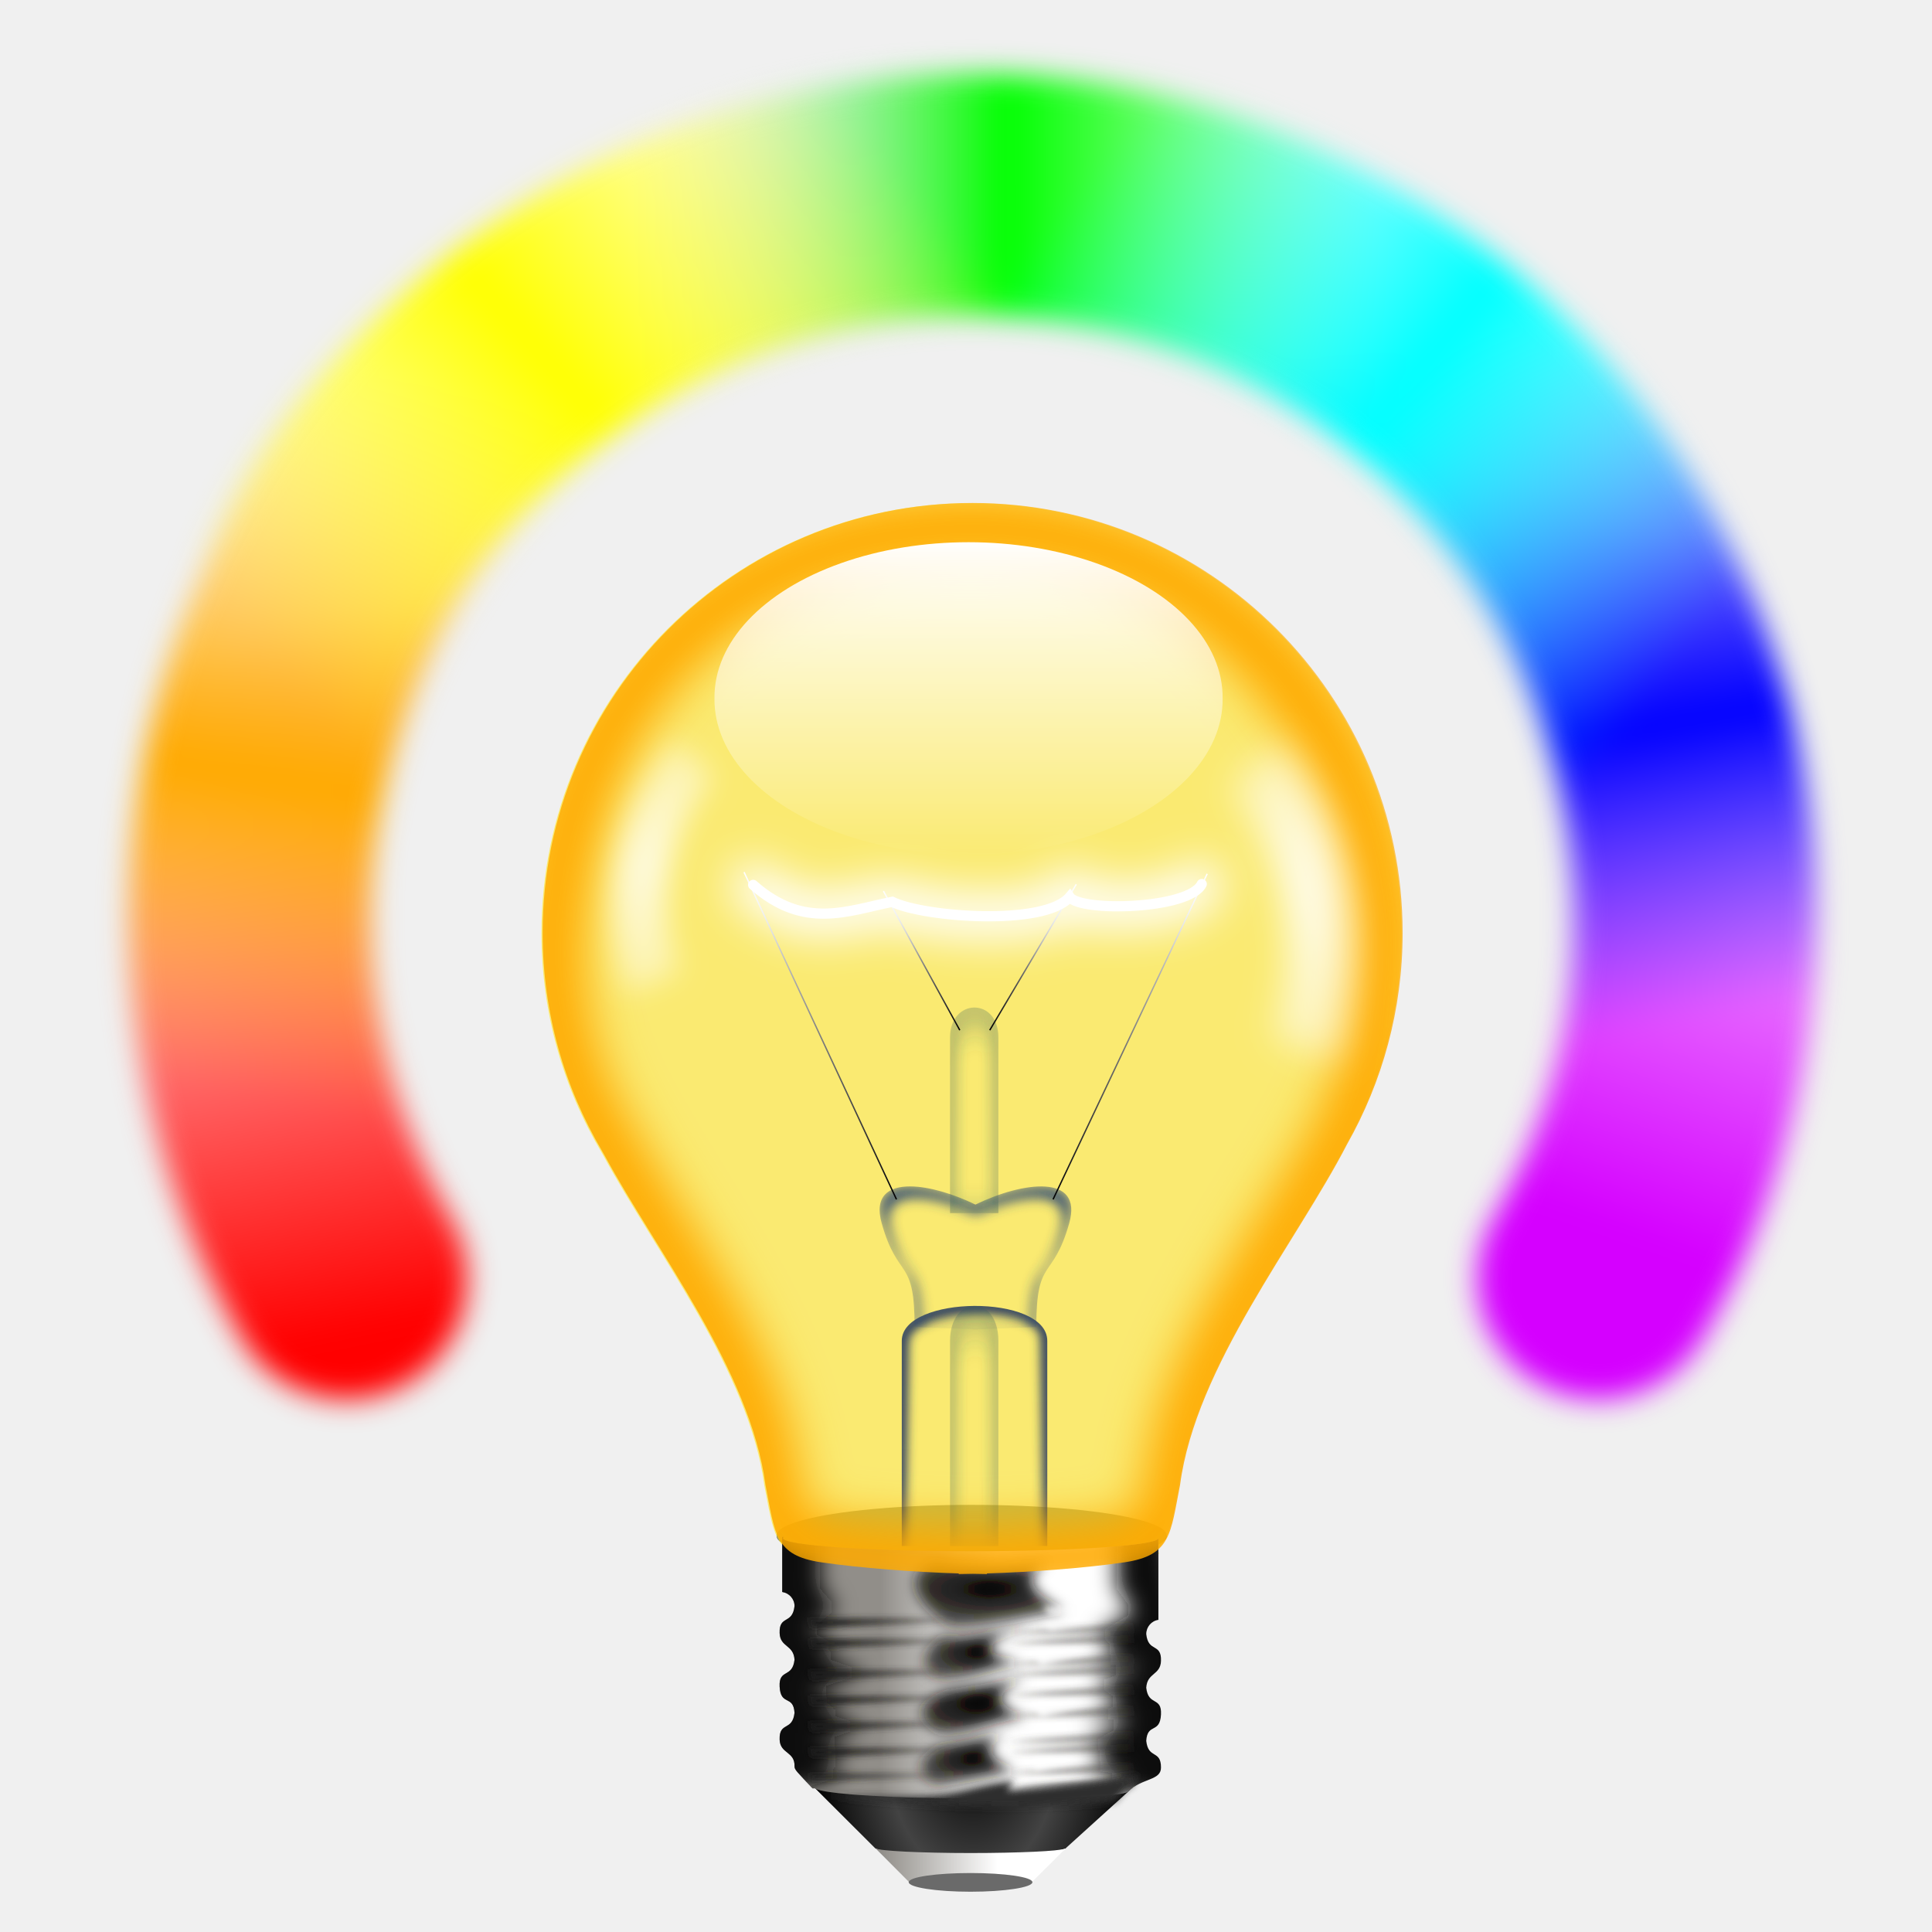
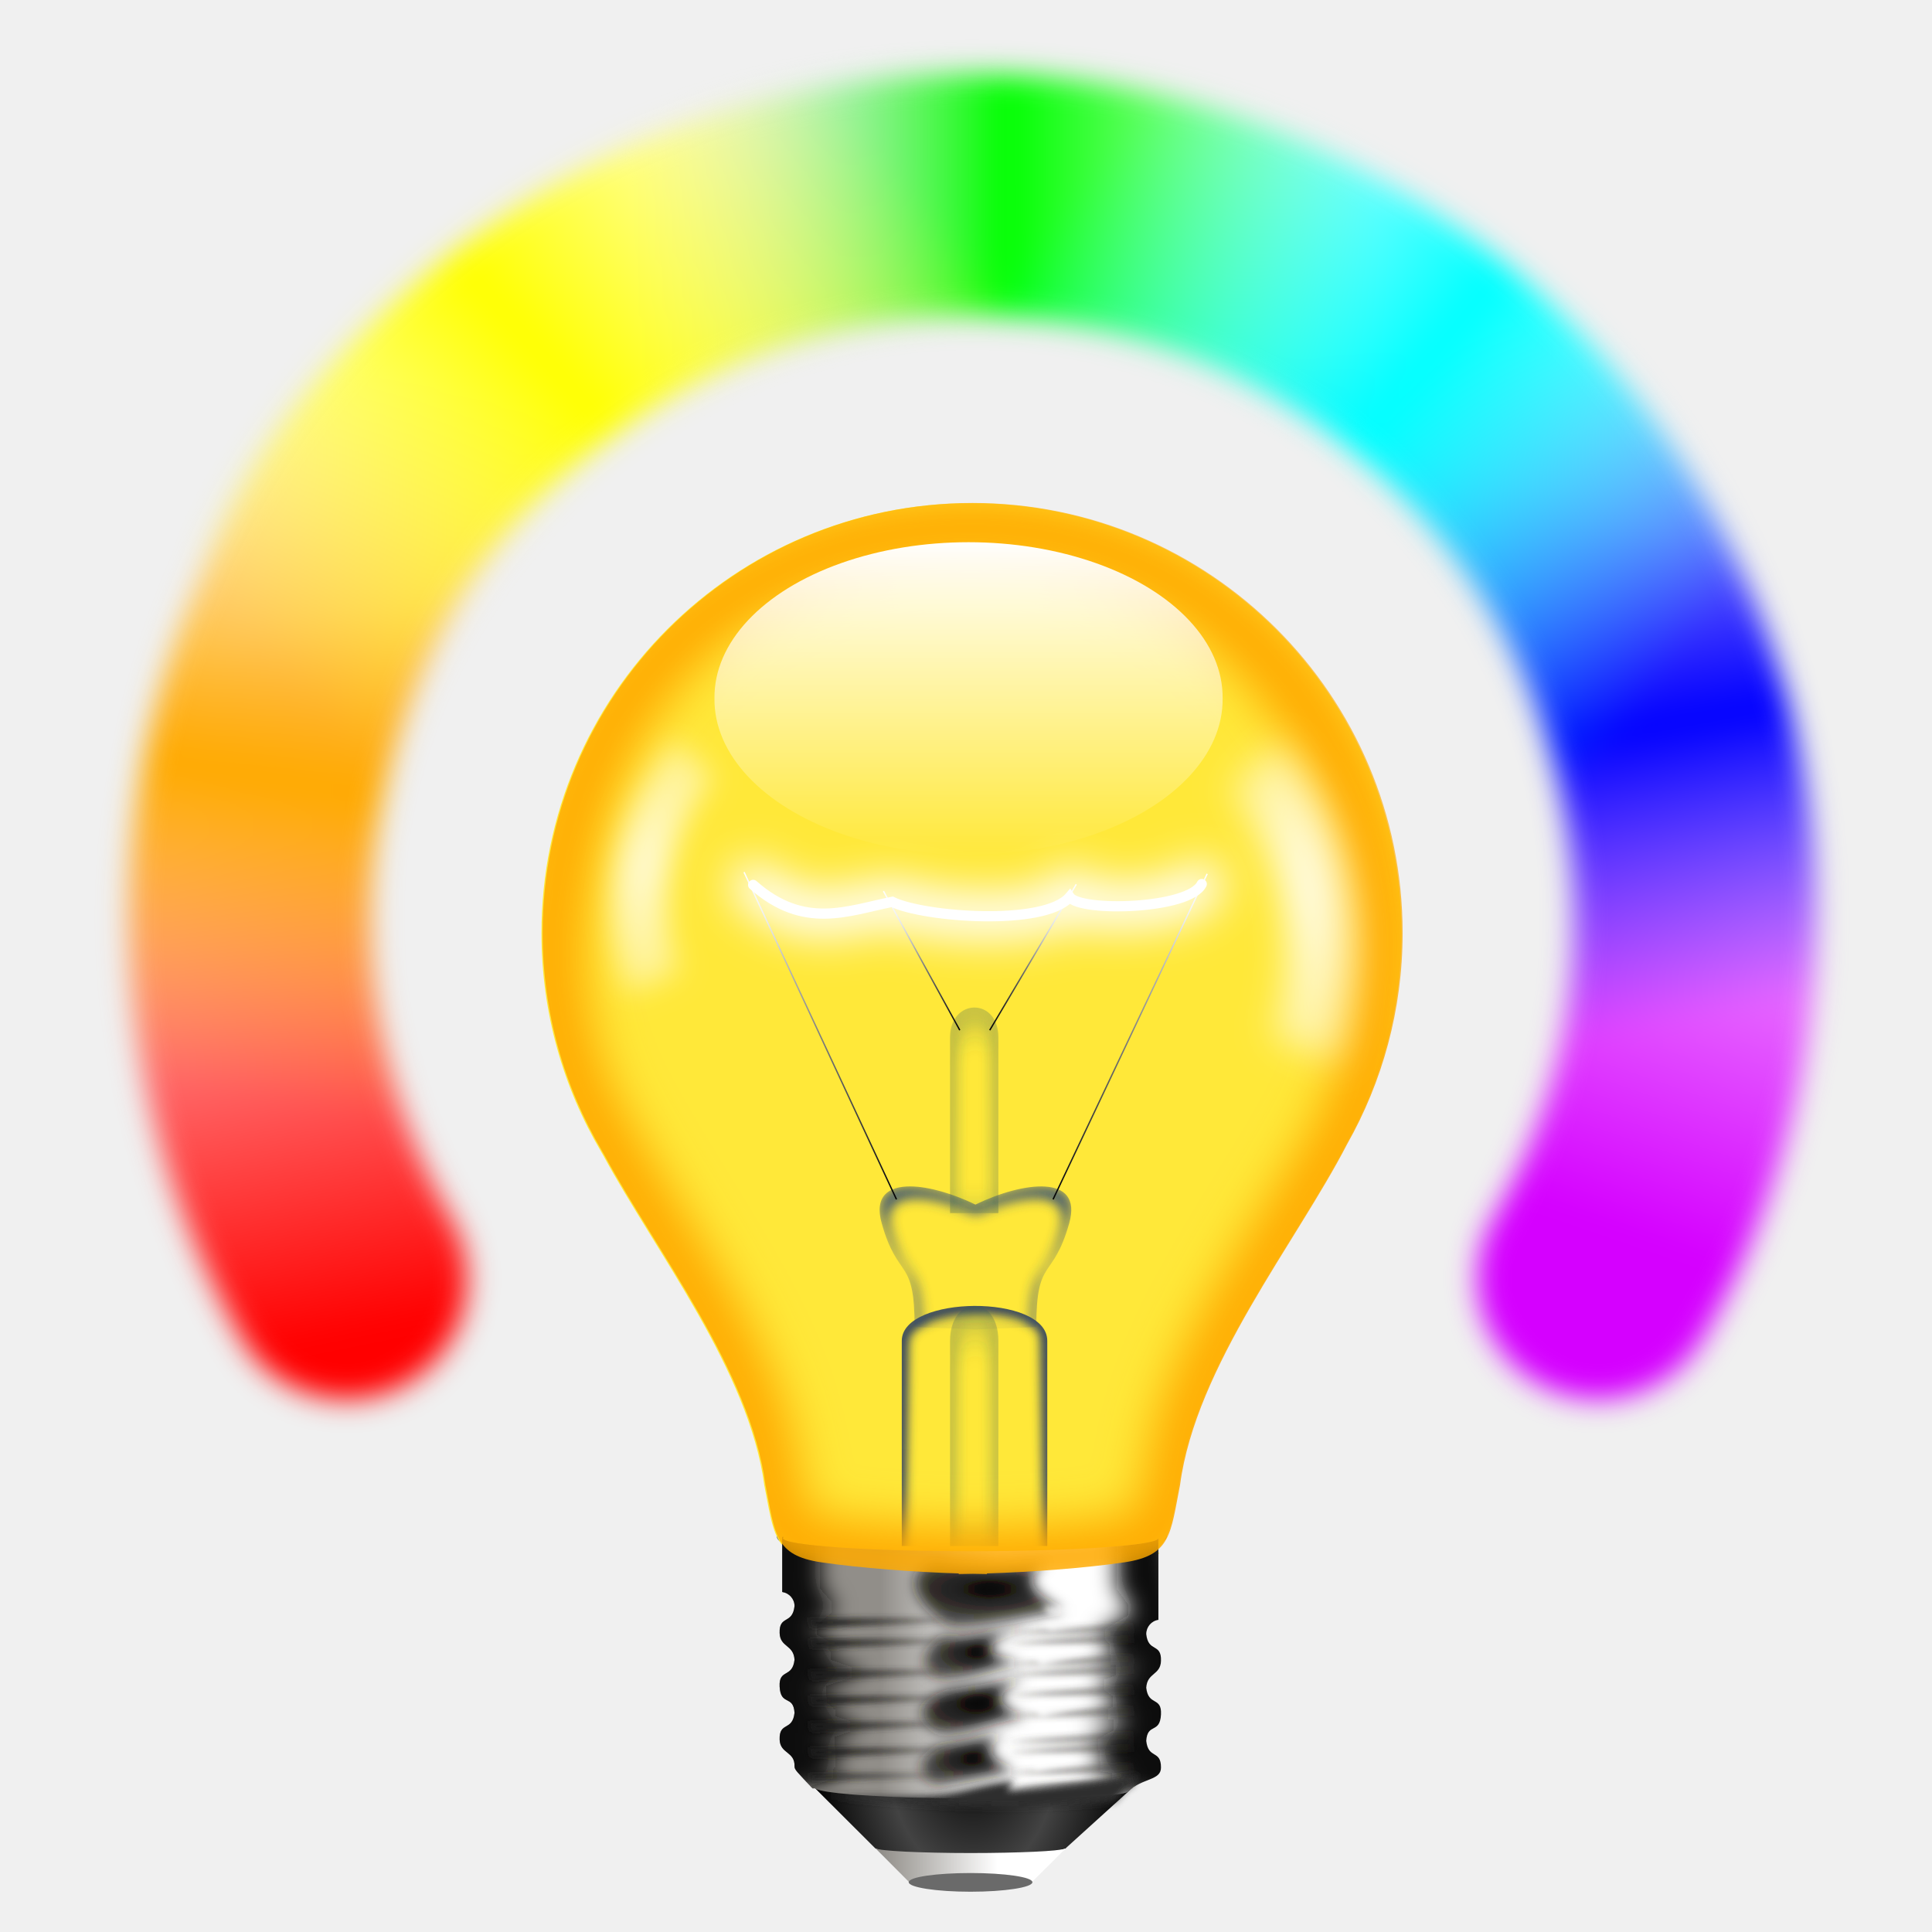
<svg xmlns="http://www.w3.org/2000/svg" xmlns:xlink="http://www.w3.org/1999/xlink" height="256" width="256">
  <defs>
    <linearGradient id="linearGradient5590">
      <stop offset="0" stop-color="#fff" />
      <stop offset="1" stop-color="#fff" stop-opacity="0" />
    </linearGradient>
    <linearGradient id="linearGradient3171">
      <stop offset="0" />
      <stop offset="1" stop-color="#2c231d" stop-opacity=".675" />
    </linearGradient>
    <filter id="filter3159" height="2.426" width="1.059" x="-.03" y="-.713">
      <feGaussianBlur stdDeviation=".892" />
    </filter>
    <linearGradient id="linearGradient4720" gradientUnits="userSpaceOnUse" x1="-149.316" x2="-149.316" xlink:href="#linearGradient5590" y1="230.115" y2="436.968" />
    <mask id="mask4722" maskUnits="userSpaceOnUse">
      <path d="m-149.328 230.115c-45.805 0-82.969 37.164-82.969 82.969 0 15.38 4.196 29.788 11.498 42.142.173.293.325.593.502.884 10.075 18.556 28.083 41.46 31.003 63.512 1.863 9.459 1.751 13.585 10.709 14.916 7.583 1.127 18.168 1.893 26.581 2.151v.12c.849 0 1.788-.032 2.725-.048.937.016 1.876.048 2.725.048v-.12c8.413-.258 18.998-1.024 26.581-2.151 8.957-1.331 8.822-5.456 10.685-14.916 3.039-22.957 22.476-46.845 32.246-65.782 6.805-12.039 10.709-25.949 10.709-40.755 0-45.805-37.188-82.969-82.993-82.969z" fill="url(#linearGradient4720)" opacity=".959" />
    </mask>
    <linearGradient id="linearGradient4732" gradientTransform="matrix(.9766082 0 0 1.508657 544.4218 -228.2091)" gradientUnits="userSpaceOnUse" x1="-149.316" x2="-149.316" xlink:href="#linearGradient5590" y1="230.115" y2="436.968" />
    <mask id="mask4728" maskUnits="userSpaceOnUse">
      <path d="m398.587 118.956c-44.734 0-81.028 56.067-81.028 125.172 0 23.204 4.097 44.94 11.229 63.578.169.443.317.895.49 1.334 9.839 27.995 27.427 62.55 30.278 95.817 1.819 14.271 1.71 20.495 10.458 22.503 7.405 1.7 17.743 2.856 25.959 3.246v.18c.829 0 1.746-.048 2.661-.072.915.025 1.832.072 2.661.072v-.18c8.216-.389 18.554-1.546 25.959-3.246 8.748-2.008 8.616-8.232 10.435-22.503 2.968-34.634 21.95-70.673 31.492-99.243 6.645-18.162 10.458-39.148 10.458-61.486 0-69.105-36.318-125.172-81.052-125.172z" fill="url(#linearGradient4732)" opacity=".959" />
    </mask>
    <mask id="mask4734" maskUnits="userSpaceOnUse">
      <path d="m-149.328 230.115c-45.805 0-82.969 37.164-82.969 82.969 0 15.38 4.196 29.788 11.498 42.142.173.293.325.593.502.884 10.075 18.556 28.083 41.46 31.003 63.512 1.863 9.459 1.751 13.585 10.709 14.916 7.583 1.127 18.168 1.893 26.581 2.151v.12c.849 0 1.788-.032 2.725-.048.937.016 1.876.048 2.725.048v-.12c8.413-.258 18.998-1.024 26.581-2.151 8.957-1.331 8.822-5.456 10.685-14.916 3.039-22.957 22.476-46.845 32.246-65.782 6.805-12.039 10.709-25.949 10.709-40.755 0-45.805-37.188-82.969-82.993-82.969z" fill="url(#linearGradient4720)" opacity=".959" />
    </mask>
    <linearGradient id="linearGradient2479" gradientUnits="userSpaceOnUse" x1="108.557" x2="123.07" y1="77.985" y2="35.57">
      <stop offset="0" stop-color="#d500ff" />
      <stop offset="1" stop-color="#d500ff" stop-opacity="0" />
    </linearGradient>
    <linearGradient id="linearGradient2650" gradientUnits="userSpaceOnUse" x1="100.955" x2="108.886" y1="17.121" y2="63.967">
      <stop offset="0" stop-color="#00f" stop-opacity="0" />
      <stop offset=".591" stop-color="#00f" />
      <stop offset="1" stop-color="#00f" stop-opacity="0" />
    </linearGradient>
    <linearGradient id="linearGradient2664" gradientUnits="userSpaceOnUse" x1="18.039" x2="26.028" y1="69.061" y2="20.723">
      <stop offset="0" stop-color="#fa0" stop-opacity="0" />
      <stop offset=".43" stop-color="#fa0" />
      <stop offset="1" stop-color="#fa0" stop-opacity="0" />
    </linearGradient>
    <linearGradient id="linearGradient2674" gradientUnits="userSpaceOnUse" x1="22.731" x2="13.477" y1="84.495" y2="38.571">
      <stop offset="0" stop-color="#f00" />
      <stop offset="1" stop-color="#f00" stop-opacity="0" />
    </linearGradient>
    <linearGradient id="linearGradient2852" gradientUnits="userSpaceOnUse" x1="18.31" x2="57.997" y1="40.36" y2="5.263">
      <stop offset="0" stop-color="#ff0" stop-opacity="0" />
      <stop offset=".504" stop-color="#ff0" />
      <stop offset="1" stop-color="#ff0" stop-opacity="0" />
    </linearGradient>
    <linearGradient id="linearGradient2866" gradientUnits="userSpaceOnUse" x1="72.53" x2="112.367" y1="6.077" y2="38.114">
      <stop offset="0" stop-color="#0ff" stop-opacity="0" />
      <stop offset=".499" stop-color="#0ff" />
      <stop offset="1" stop-color="#0ff" stop-opacity="0" />
    </linearGradient>
    <linearGradient id="linearGradient3064" gradientUnits="userSpaceOnUse" x1="41.177" x2="91.129" y1="17.824" y2="17.782">
      <stop offset="0" stop-color="#cacaca" stop-opacity="0" />
      <stop offset=".5" stop-color="#0f0" />
      <stop offset="1" stop-color="#0f0" stop-opacity="0" />
    </linearGradient>
    <radialGradient id="radialGradient3656" cx="91.625" cy="38.938" gradientTransform="matrix(-4.875343 .256643 .1746503 3.317759 401.3539 -16.39296)" gradientUnits="userSpaceOnUse" r="6.5" xlink:href="#linearGradient5590" />
    <filter id="filter17962" height="1.269" width="1.67" x="-.335" y="-.135">
      <feGaussianBlur stdDeviation="1.272" />
    </filter>
    <radialGradient id="radialGradient3659" cx="91.625" cy="38.938" gradientTransform="matrix(1.848247 .00000009 -.00000023 4.224831 -152.21 -25.01521)" gradientUnits="userSpaceOnUse" r="6.5" xlink:href="#linearGradient5590" />
    <filter id="filter17966" height="1.269" width="1.67" x="-.335" y="-.135">
      <feGaussianBlur stdDeviation="1.618" />
    </filter>
    <linearGradient id="linearGradient4842" gradientTransform="matrix(.7566428 0 0 .4621304 99.39121 -22.17344)" gradientUnits="userSpaceOnUse" x1="-136.184" x2="-136.184" xlink:href="#linearGradient5590" y1="280.515" y2="341.05" />
    <clipPath id="clipPath3288">
      <path d="m64.356 2.918c-20.968 0-37.98 17.012-37.98 37.98 0 7.04 1.921 13.636 5.263 19.291.079.134.149.272.23.405 4.612 8.494 12.855 18.979 14.192 29.073.853 4.33.802 6.219 4.902 6.828 3.471.516 8.317.867 12.168.985v.055c.389 0 .818-.014 1.247-.022.429.007.859.022 1.247.022v-.055c3.851-.118 8.697-.469 12.168-.985 4.1-.609 4.038-2.498 4.891-6.828 1.391-10.509 10.289-21.444 14.761-30.113 3.115-5.511 4.902-11.878 4.902-18.656 0-20.968-17.023-37.98-37.991-37.98z" />
    </clipPath>
    <filter id="filter3284" height="1.175" width="1.218" x="-.109" y="-.088">
      <feGaussianBlur stdDeviation="2.087" />
    </filter>
    <filter id="filter15979" height="5.737" width="1.336" x="-.168" y="-2.399">
      <feGaussianBlur stdDeviation="1.939" />
    </filter>
    <linearGradient id="linearGradient3664" gradientUnits="userSpaceOnUse" x1="-9.738" x2="-1.972" xlink:href="#linearGradient15983" y1="144.309" y2="144.309" />
    <linearGradient id="linearGradient15983">
      <stop offset="0" />
      <stop offset="1" stop-color="#fff" />
    </linearGradient>
    <linearGradient id="linearGradient3667" gradientUnits="userSpaceOnUse" x1="-4.145" x2="9.592" xlink:href="#linearGradient15983" y1="151.316" y2="151.316" />
    <linearGradient id="linearGradient3670" gradientUnits="userSpaceOnUse" x1="-19.129" x2="-12.262" xlink:href="#linearGradient15999" y1="144.608" y2="144.608" />
    <linearGradient id="linearGradient15999">
      <stop offset="0" stop-color="#fff" />
      <stop offset="1" />
    </linearGradient>
    <linearGradient id="linearGradient3673" gradientUnits="userSpaceOnUse" x1="-31.442" x2="-17.855" xlink:href="#linearGradient15999" y1="151.241" y2="151.241" />
    <clipPath id="clipPath4995">
      <path d="m-393.357 109.354c0-11.543 36.649-11.885 36.649 0v51.699h-36.649z" />
    </clipPath>
    <filter id="filter5113" height="1.457" width="1.773" x="-.387" y="-.229">
      <feGaussianBlur stdDeviation="5.486" />
    </filter>
    <clipPath id="clipPath5163">
      <path d="m-197.281 61.344c-7.429-.059-12.241 3.288-9.656 12.406 5.524 19.486 11.031 10.954 11.031 34.75l19.625.781v.062l.781-.031.781.031v-.062l19.625-.781c0-23.796 5.508-15.264 11.031-34.75 4.787-16.886-15.724-13.962-31.438-6.312-7.228-3.519-15.453-6.044-21.781-6.094z" />
    </clipPath>
    <filter id="filter5159" height="1.204" width="1.152" x="-.076" y="-.102">
      <feGaussianBlur stdDeviation="2.042" />
    </filter>
    <filter id="filter4991" height="1.144" width="1.245" x="-.123" y="-.072">
      <feGaussianBlur stdDeviation="1.231" />
    </filter>
    <radialGradient id="radialGradient3701" cx="-149.316" cy="323.597" fx="-145.72" fy="369.035" gradientTransform="matrix(1 0 0 1.028765 0 -17.42151)" gradientUnits="userSpaceOnUse" r="82.981">
      <stop offset="0" stop-color="#fff" stop-opacity=".102" />
      <stop offset="1" stop-color="#ab7616" stop-opacity=".208" />
    </radialGradient>
    <mask id="mask4716" maskUnits="userSpaceOnUse">
      <path d="m-149.328 230.115c-45.805 0-82.969 37.164-82.969 82.969 0 15.38 4.196 29.788 11.498 42.142.173.293.325.593.502.884 10.075 18.556 28.083 41.46 31.003 63.512 1.863 9.459 1.751 13.585 10.709 14.916 7.583 1.127 18.168 1.893 26.581 2.151v.12c.849 0 1.788-.032 2.725-.048.937.016 1.876.048 2.725.048v-.12c8.413-.258 18.998-1.024 26.581-2.151 8.957-1.331 8.822-5.456 10.685-14.916 3.039-22.957 22.476-46.845 32.246-65.782 6.805-12.039 10.709-25.949 10.709-40.755 0-45.805-37.188-82.969-82.993-82.969z" fill="url(#linearGradient4720)" opacity=".959" />
    </mask>
    <filter id="filter4579" height="1.537" width="1.056" x="-.028" y="-.268">
      <feGaussianBlur stdDeviation=".71" />
    </filter>
    <filter id="filter4501" height="1.096" width="1.178" x="-.089" y="-.048">
      <feGaussianBlur stdDeviation=".631" />
    </filter>
    <filter id="filter4214" height="1.092" width="1.119" x="-.059" y="-.046">
      <feGaussianBlur stdDeviation=".609" />
    </filter>
    <filter id="filter4242" height="1.094" width="1.101" x="-.051" y="-.047">
      <feGaussianBlur stdDeviation=".609" />
    </filter>
    <radialGradient id="radialGradient3177" cx="387.913" cy="496.805" gradientTransform="matrix(1.283138 -.08158663 .04517832 .7105333 -93.33767 176.4572)" gradientUnits="userSpaceOnUse" r="9.337" xlink:href="#linearGradient3171" />
    <filter id="filter3425" height="1.608" width="1.336" x="-.168" y="-.304">
      <feGaussianBlur stdDeviation="1.263" />
    </filter>
    <radialGradient id="radialGradient3179" cx="388.777" cy="486.113" gradientTransform="matrix(1.808757 -.07954544 .04204897 .9561373 -295.9263 53.24765)" gradientUnits="userSpaceOnUse" r="10.063" xlink:href="#linearGradient3171" />
    <filter id="filter3429" height="1.572" width="1.298" x="-.149" y="-.286">
      <feGaussianBlur stdDeviation="1.263" />
    </filter>
    <radialGradient id="radialGradient3181" cx="388.824" cy="476.193" gradientTransform="matrix(1.265034 -.05426056 .03083985 .7190022 -78.79725 155.907)" gradientUnits="userSpaceOnUse" r="9.592" xlink:href="#linearGradient3171" />
    <filter id="filter3433" height="1.623" width="1.301" x="-.151" y="-.312">
      <feGaussianBlur stdDeviation="1.263" />
    </filter>
    <radialGradient id="radialGradient3183" cx="391.217" cy="464.116" gradientTransform="matrix(1.628812 .00000116 -.00000041 .5798903 -207.0617 195.9791)" gradientUnits="userSpaceOnUse" r="14.826" xlink:href="#linearGradient3171" />
    <filter id="filter3437" height="1.477" width="1.212" x="-.106" y="-.238">
      <feGaussianBlur stdDeviation="1.263" />
    </filter>
    <mask id="mask4722-0" maskUnits="userSpaceOnUse">
      <path d="m-149.328 230.115c-45.805 0-82.969 37.164-82.969 82.969 0 15.38 4.196 29.788 11.498 42.142.173.293.325.593.502.884 10.075 18.556 28.083 41.46 31.003 63.512 1.863 9.459 1.751 13.585 10.709 14.916 7.583 1.127 18.168 1.893 26.581 2.151v.12c.849 0 1.788-.032 2.725-.048.937.016 1.876.048 2.725.048v-.12c8.413-.258 18.998-1.024 26.581-2.151 8.957-1.331 8.822-5.456 10.685-14.916 3.039-22.957 22.476-46.845 32.246-65.782 6.805-12.039 10.709-25.949 10.709-40.755 0-45.805-37.188-82.969-82.993-82.969z" fill="url(#linearGradient4720)" opacity=".959" />
    </mask>
    <clipPath id="clipPath3104">
      <path d="m-43.781 455.062v10.625c1.338.197 2.375 1.327 2.375 2.719-.393 3.611-2.98 1.673-2.875 5.188.084 2.802 2.697 2.221 2.875 5.156-.393 3.611-3.05 1.677-2.875 5.188.191 3.821 2.649 1.528 2.875 5.062-.393 3.611-2.98 1.642-2.875 5.156.084 2.802 2.971 2.259 2.875 5.188 0 .673.487 1.035 3.469 4.25h.5c1.545 1.061 14.393 1.906 30 1.906 15.607 0 28.83-.221 30.375-1.281h-.031c2.884-2.704 6.406-2.11 6.406-4.656 0-3.5-2.451-1.545-2.844-5.156.226-3.534 2.653-1.273 2.844-5.094.175-3.51-2.451-1.545-2.844-5.156.178-2.936 2.76-2.385 2.844-5.188.105-3.515-2.451-1.545-2.844-5.156 0-1.392 1.006-2.553 2.344-2.75v-15.781c0 1.395-16.25 2.531-36.25 2.531-20-0-36.219-1.136-36.219-2.531 0-.078.058-.143.156-.219zm18 60.094 6.656 6.688c.443.316 5.509.562 11.687.562 5.974 0 10.903-.261 11.625-.562h.031c.04-.021.062-.042.062-.062l6.594-6.562h-.062c-1.134.474-8.863.844-18.25.844-9.709-0-17.647-.41-18.344-.906z" />
    </clipPath>
    <filter id="filter3094" height="1.182" width="1.109" x="-.055" y="-.091">
      <feGaussianBlur stdDeviation="2.175" />
    </filter>
    <mask id="mask4728-0" maskUnits="userSpaceOnUse">
      <path d="m398.587 118.956c-44.734 0-81.028 56.067-81.028 125.172 0 23.204 4.097 44.94 11.229 63.578.169.443.317.895.49 1.334 9.839 27.995 27.427 62.55 30.278 95.817 1.819 14.271 1.71 20.495 10.458 22.503 7.405 1.7 17.743 2.856 25.959 3.246v.18c.829 0 1.746-.048 2.661-.072.915.025 1.832.072 2.661.072v-.18c8.216-.389 18.554-1.546 25.959-3.246 8.748-2.008 8.616-8.232 10.435-22.503 2.968-34.634 21.95-70.673 31.492-99.243 6.645-18.162 10.458-39.148 10.458-61.486 0-69.105-36.318-125.172-81.052-125.172z" fill="url(#linearGradient4732)" opacity=".959" />
    </mask>
    <mask id="mask4734-2" maskUnits="userSpaceOnUse">
      <path d="m-149.328 230.115c-45.805 0-82.969 37.164-82.969 82.969 0 15.38 4.196 29.788 11.498 42.142.173.293.325.593.502.884 10.075 18.556 28.083 41.46 31.003 63.512 1.863 9.459 1.751 13.585 10.709 14.916 7.583 1.127 18.168 1.893 26.581 2.151v.12c.849 0 1.788-.032 2.725-.048.937.016 1.876.048 2.725.048v-.12c8.413-.258 18.998-1.024 26.581-2.151 8.957-1.331 8.822-5.456 10.685-14.916 3.039-22.957 22.476-46.845 32.246-65.782 6.805-12.039 10.709-25.949 10.709-40.755 0-45.805-37.188-82.969-82.993-82.969z" fill="url(#linearGradient4720)" opacity=".959" />
    </mask>
    <linearGradient id="linearGradient3694" gradientUnits="userSpaceOnUse" x1="-19.318" x2="-8.977" y1="210.929" y2="210.929">
      <stop offset="0" stop-color="#918e89" />
      <stop offset="1" stop-color="#fff" />
    </linearGradient>
    <radialGradient id="radialGradient3697" cx="-7" cy="455.308" gradientTransform="matrix(.4577595 0 0 .6887818 -7.967163 -99.41796)" gradientUnits="userSpaceOnUse" r="30.969">
      <stop offset="0" />
      <stop offset=".535" stop-color="#434343" />
      <stop offset="1" />
    </radialGradient>
    <linearGradient id="linearGradient4799" gradientUnits="userSpaceOnUse" x1="395.171" x2="424.077" y1="486.375" y2="486.375">
      <stop offset="0" stop-color="#141412" />
      <stop offset="1" stop-color="#403d38" />
    </linearGradient>
    <linearGradient id="linearGradient4801" gradientUnits="userSpaceOnUse" x1="433.361" x2="457.955" y1="487.688" y2="487.688">
      <stop offset="0" stop-color="#545148" />
      <stop offset="1" stop-color="#1e1d19" stop-opacity=".382" />
    </linearGradient>
    <linearGradient id="linearGradient4803" gradientUnits="userSpaceOnUse" x1="438.384" x2="453.367" xlink:href="#linearGradient5590" y1="478.237" y2="478.237" />
    <filter id="filter5110" color-interpolation-filters="sRGB" height="1.285" width="1.208" x="-.102" y="-.143">
      <feGaussianBlur stdDeviation=".942" />
    </filter>
  </defs>
  <path d="m-127.004 455.281v-.125h-.062c.031.043.062.081.062.125z" fill="#6a6a6a" mask="url(#mask4734)" opacity=".43" transform="matrix(.915519 0 0 .915519 278.6411 -220.017)" />
  <path d="m420.375 458.667a35.384 3.814 0 1 1 -70.769 0 35.384 3.814 0 1 1 70.769 0z" fill="#2d2d2d" mask="url(#mask4728)" transform="matrix(.9374476 0 0 .6068436 -231.7259 -81.52979)" />
  <path d="m-198.602 455.413c-.45.159-.688.3-.688.469 0 1.395 16.219 2.531 36.219 2.531 20 0 36.219-1.136 36.219-2.531 0-.168-.237-.31-.688-.469-.011-.004-.02.004-.031 0-3.38 1.152-18 2-35.5 2-17.5-0-32.12-.848-35.5-2-.012-.004-.02.004-.031 0z" fill="#2d2d2d" filter="url(#filter3159)" mask="url(#mask4722)" transform="matrix(.915519 0 0 .915519 278.6411 -220.017)" />
  <g filter="url(#filter5110)" transform="matrix(2 0 0 2 .822306 8.087218)">
    <path d="m22.545 80.663a47.868 47.868 0 0 1 10.686-60.603 47.868 47.868 0 0 1 61.538 0 47.868 47.868 0 0 1 10.686 60.603" fill="none" stroke="#fff" stroke-linecap="round" stroke-width="16" />
    <path d="m63.322 8.908c-11.015.144-21.643 4.083-30.092 11.152-17.795 14.932-22.301 40.486-10.686 60.604" fill="none" stroke="url(#linearGradient2674)" stroke-linecap="round" stroke-width="16" />
    <path d="m105.455 80.664c11.615-20.118 7.11-45.671-10.686-60.604-7.666-6.379-17.134-10.204-27.08-10.941" fill="none" stroke="url(#linearGradient2479)" stroke-linecap="round" stroke-width="16" />
    <path d="m105.455 80.664c11.615-20.118 7.11-45.671-10.686-60.604-7.666-6.379-17.134-10.204-27.08-10.941" fill="none" stroke="url(#linearGradient2650)" stroke-linecap="round" stroke-width="16" />
    <path d="m63.322 8.908c-11.015.144-21.643 4.083-30.092 11.152-17.795 14.932-22.301 40.486-10.686 60.604" fill="none" stroke="url(#linearGradient2664)" stroke-linecap="round" stroke-width="16" />
    <path d="m22.545 80.663a47.868 47.868 0 0 1 10.686-60.603 47.868 47.868 0 0 1 61.538 0 47.868 47.868 0 0 1 10.686 60.603" fill="none" stroke="url(#linearGradient3064)" stroke-linecap="round" stroke-width="16" />
    <path d="m63.322 8.908c-11.015.144-21.643 4.083-30.092 11.152-21.205 17.55-22.777 40.851-10.686 60.604" fill="none" stroke="url(#linearGradient2852)" stroke-linecap="round" stroke-width="16" />
    <path d="m105.455 80.664c11.615-20.118 7.11-45.671-10.686-60.604-7.666-6.379-17.134-10.204-27.08-10.941" fill="none" stroke="url(#linearGradient2866)" stroke-linecap="round" stroke-width="16" />
  </g>
  <g transform="matrix(1.5 0 0 1.5 145.6614 -89.6209)">
    <path d="m5.954 195.399a17.23 2.697 0 1 1 -34.459 0 17.23 2.697 0 1 1 34.459 0z" fill="#545454" />
-     <path d="m-11.296 104.193c-20.968 0-37.98 17.012-37.98 37.98-0 7.04 1.922 13.642 5.264 19.297.079.134.148.267.229.401 4.612 8.494 12.854 18.988 14.191 29.082.579 2.942.758 4.741 2.089 5.794-.134.044-.241.097-.3.143h-.129l33.23.1c0 .02-.014.037-.029.057.014-.02.014-.037.014-.057 0-.02 0-.037-.014-.057-.042-.057-.158-.117-.315-.172 1.341-1.051 1.493-2.855 2.074-5.808 1.391-10.509 10.29-21.443 14.763-30.112 3.115-5.511 4.907-11.89 4.907-18.668 0-20.968-17.026-37.98-37.994-37.98zm16.565 92.739c.014.02.029.037.029.057v-.057z" fill="#ffe839" fill-opacity=".689" />
+     <path d="m-11.296 104.193c-20.968 0-37.98 17.012-37.98 37.98-0 7.04 1.922 13.642 5.264 19.297.079.134.148.267.229.401 4.612 8.494 12.854 18.988 14.191 29.082.579 2.942.758 4.741 2.089 5.794-.134.044-.241.097-.3.143h-.129l33.23.1c0 .02-.014.037-.029.057.014-.02.014-.037.014-.057 0-.02 0-.037-.014-.057-.042-.057-.158-.117-.315-.172 1.341-1.051 1.493-2.855 2.074-5.808 1.391-10.509 10.29-21.443 14.763-30.112 3.115-5.511 4.907-11.89 4.907-18.668 0-20.968-17.026-37.98-37.994-37.98zm16.565 92.739c.014.02.029.037.029.057v-.057z" fill="#ffe839" />
    <path d="m-25.348 217.476 5.565 5.554h.014c.319.227 3.872.838 8.316.838 4.297 0 7.916-.6 8.435-.817h.029v-.011c.029-.015.043-.028.043-.043l5.951-5.393c-.935-.406-6.984-.793-14.377-.793-7.393-0-12.717-.013-13.976.664z" fill="url(#radialGradient3697)" />
    <path d="m-28.008 195.516v4.864c.612.09 1.087.607 1.087 1.245-.18 1.653-1.364.766-1.316 2.375.038 1.283 1.235 1.017 1.316 2.36-.18 1.653-1.396.768-1.316 2.375.087 1.749 1.213.7 1.316 2.317-.18 1.653-1.364.751-1.316 2.36.038 1.283 1.36 1.034 1.316 2.375 0 .308.223.474 1.588 1.945h.229c.707.486 6.589.873 13.733.873 7.144 0 13.197-.101 13.904-.587h-.014c1.32-1.238 2.933-.966 2.933-2.131 0-1.602-1.122-.707-1.302-2.36.104-1.618 1.214-.583 1.302-2.332.08-1.607-1.122-.707-1.302-2.36.081-1.344 1.263-1.092 1.302-2.375.048-1.609-1.122-.707-1.302-2.36 0-.637.461-1.169 1.073-1.259v-7.224c0 .639-7.439 1.159-16.594 1.159-9.155-0-16.579-.52-16.579-1.159 0-.035.026-.065.072-.1zm8.24 27.508 3.047 3.061c.203.145 2.522.257 5.35.257 2.734 0 4.991-.119 5.321-.257h.014c.018-.009.029-.019.029-.029l3.018-3.004h-.029c-.519.217-4.057.386-8.354.386-4.444-0-8.078-.187-8.397-.415z" fill="url(#linearGradient3694)" />
    <path d="m-127.004 455.281v-.125h-.062c.031.043.062.081.062.125z" fill="#6a6a6a" mask="url(#mask4734-2)" opacity=".43" transform="matrix(.4577595 0 0 .4577595 63.35942 -12.79333)" />
    <path d="m420.375 458.667a35.384 3.814 0 1 1 -70.769 0 35.384 3.814 0 1 1 70.769 0z" fill="#2d2d2d" mask="url(#mask4728-0)" transform="matrix(.4687238 0 0 .3034218 -191.824 56.45026)" />
    <path clip-path="url(#clipPath3104)" d="m-50.203 451.5-6.719 36.781 10.438 17.312 11.125-3.375 3.906-1.75-4.594-1.594 5.469-2.656-6.906-1.219 9.562-3.375-9.031-3.188 5.5-1.406-7.094-2.125 10.969-3.719-9-3.188 3.531-1.938-5.5-2.812 5.312-4.438-3.344-3.875.156-10.969zm80.781-.125-9.719 2.656-.188 10.906 3.375 4.594-6.719 4.062 3.344 3.531-4.594 2.312 9.031.531-8.5 3.344 5.125 3.719-6.875 3.188h8.844l-8.312 4.938 3.875 2.125-4.25 2.656 7.625 1.062-4.25 2.469 20.156 5.125z" fill="#0b0b09" fill-rule="evenodd" filter="url(#filter3094)" transform="matrix(.4577595 0 0 .4577595 -7.967163 -12.79333)" />
    <path d="m-198.602 455.413c-.45.159-.688.3-.688.469 0 1.395 16.219 2.531 36.219 2.531 20 0 36.219-1.136 36.219-2.531 0-.168-.237-.31-.688-.469-.011-.004-.02.004-.031 0-3.38 1.152-18 2-35.5 2-17.5-0-32.12-.848-35.5-2-.012-.004-.02.004-.031 0z" fill="#2d2d2d" filter="url(#filter3159)" mask="url(#mask4722-0)" transform="matrix(.4577595 0 0 .4577595 63.35942 -12.79333)" />
    <path d="m441.517 459.667c-5.487 2.797-3.684 6.103 2.966 9.747-7.96 1.026-15.483 3.512-22.036 2.848-5.473-3.531-9.869-9.063-3.39-12.594 7.76 1.23 15.265 1.312 22.46 0z" fill="url(#radialGradient3183)" fill-rule="evenodd" filter="url(#filter3437)" transform="matrix(.4577595 0 0 .4577595 -206.5843 -12.79333)" />
    <path d="m437.755 472.489c-8.109 1.822-10.972 5.343-1.323 6.883-4.575.522-10.964 3.539-16.633 2.695-3.753-1.908-2.144-5.59 1.165-7.78 4.079.749 11.313-1.594 16.79-1.798z" fill="url(#radialGradient3181)" fill-rule="evenodd" filter="url(#filter3433)" transform="matrix(.4577595 0 0 .4577595 -206.5843 -12.79333)" />
    <path d="m422.024 484.669c-3.72 1.243-7.876 4.534-1.907 7.992 5.407.899 12.013-2.675 17.163-2.807-7.506-2.275-5.827-5.644.194-7.637z" fill="url(#radialGradient3179)" fill-rule="evenodd" filter="url(#filter3429)" transform="matrix(.4577595 0 0 .4577595 -206.5843 -12.79333)" />
    <path d="m434.492 492.76-14.057 2.715c-4.692 2.37-4.277 5.992-.636 7.251l15.256-2.295c-3.433-1.451-8.651-5.671-.563-7.67z" fill="url(#radialGradient3177)" fill-rule="evenodd" filter="url(#filter3425)" transform="matrix(.4577595 0 0 .4577595 -206.5843 -12.79333)" />
    <path d="m395.171 470.781.594 1.781 28.312-1.5zm0 4 .594 1.781 28.312-1.5zm0 6 .594 1.781 28.312-1.5zm0 5 .594 1.781 28.312-1.5zm0 5 .594 1.781 28.312-1.5zm0 5 .594 1.781 28.312-1.5zm0 5 .594 1.188 28.312-1z" fill="url(#linearGradient4799)" fill-rule="evenodd" filter="url(#filter4242)" transform="matrix(.4577595 0 0 .4577595 -206.5843 -12.79333)" />
    <path d="m457.643 471.719-24.281 1.938 24.594-.281zm0 2-24.281 1.938 24.594-.281zm0 4-24.281 1.938 24.594-.281zm0 2-24.281 1.938 24.594-.281zm0 4-24.281 1.938 24.594-.281zm0 4-24.281 1.938 24.594-.281zm0 5-24.281 1.938 24.594-.281zm0 2-24.281 1.938 24.594-.281zm0 4-24.281 1.938 24.594-.281zm0 3-24.281 1.938 24.594-.281z" fill="url(#linearGradient4801)" fill-rule="evenodd" filter="url(#filter4214)" transform="matrix(.4577595 0 0 .4577595 -206.5843 -12.79333)" />
    <path d="m455.358 468.438-14.969.156 1.5 1.656zm0 3-14.969.156 1.5 1.656zm-2 5-14.969.312 1.5 3.281zm0 10-14.969.312 1.5 3.281zm0 11-14.969.312.451 2.382z" fill="url(#linearGradient4803)" fill-rule="evenodd" filter="url(#filter4501)" transform="matrix(.4577595 0 0 .4577595 -206.5843 -12.79333)" />
    <path d="m458.975 500.831-4.661 5.297c-18.646 1.936-37.08.957-55.725-1.059 7.063-.272 14.275.519 21.485-.196 5.448-.54 8.883-2.266 14.263-2.633 1.707-.116-1.993 1.85-.315 1.699 6.008-.539 19.519-1.936 24.953-3.108z" fill="#2e2e2e" fill-rule="evenodd" filter="url(#filter4579)" transform="matrix(.4577595 0 0 .4577595 -206.5843 -12.79333)" />
    <path d="m-149.328 230.115c-45.805 0-82.969 37.164-82.969 82.969 0 15.38 4.196 29.788 11.498 42.142.173.293.325.593.502.884 10.075 18.556 28.083 41.46 31.003 63.512 1.863 9.459 1.751 13.585 10.709 14.916 7.583 1.127 18.168 1.893 26.581 2.151v.12c.849 0 1.788-.032 2.725-.048.937.016 1.876.048 2.725.048v-.12c8.413-.258 18.998-1.024 26.581-2.151 8.957-1.331 8.822-5.456 10.685-14.916 3.039-22.957 22.476-46.845 32.246-65.782 6.805-12.039 10.709-25.949 10.709-40.755 0-45.805-37.188-82.969-82.993-82.969z" fill="url(#radialGradient3701)" mask="url(#mask4716)" opacity=".959" transform="matrix(.4577595 0 0 .4577595 57.15198 -1.15437)" />
    <path d="m-393.357 109.354c1.199-10.944 37.249-11.885 36.649 0l1 56.699h-38.649z" style="fill:none;stroke:#293e60;stroke-width:3.5;stroke-linecap:round;stroke-dashoffset:1.088;clip-path:url(#clipPath4995);filter:url(#filter4991)" transform="matrix(.350688 0 0 .350688 120.4985 139.8396)" />
    <path d="m-393.357 109.354c1.199-10.944 37.249-11.885 36.649 0l1 56.699h-38.649z" style="fill:none;stroke:#2d585b;stroke-width:3.5;stroke-linecap:round;stroke-dashoffset:1.088;clip-path:url(#clipPath4995);filter:url(#filter5113)" transform="matrix(.1165169 0 0 .350688 32.64804 139.8396)" />
    <path clip-path="url(#clipPath5163)" d="m-197.156 61.344c-7.429-.059-12.241 3.288-9.656 12.406 5.524 19.486 11.031 10.954 11.031 34.75l19.625.781v.062l.781-.031.781.031v-.062l19.625-.781c0-23.796 5.508-15.264 11.031-34.75 4.787-16.886-15.724-13.962-31.438-6.312-7.228-3.519-15.453-6.044-21.781-6.094zm1.938 3.844c5.77.046 13.254 2.354 19.844 5.562 14.326-6.975 33.02-9.645 28.656 5.75-5.036 17.766-10.062 9.992-10.062 31.688l-17.875.719v.062l-.719-.031-.719.031v-.062l-17.875-.719c0-21.696-5.026-13.922-10.062-31.688-2.357-8.314 2.04-11.366 8.812-11.312z" fill="#334d74" fill-rule="evenodd" filter="url(#filter5159)" transform="matrix(.2633781 0 0 .2633781 35.28335 148.3931)" />
    <path d="m-393.357 109.354c1.199-10.944 37.249-11.885 36.649 0l1 56.699h-38.649z" style="fill:none;stroke:#2d585b;stroke-width:3.5;stroke-linecap:round;stroke-dashoffset:1.088;clip-path:url(#clipPath4995);filter:url(#filter5113)" transform="matrix(.1165169 0 0 .3001834 32.64804 118.5609)" />
    <path d="m-17.918 165.694-13.462-28.906" fill="none" stroke="url(#linearGradient3673)" stroke-width=".12" />
    <path d="m-12.324 150.751-6.742-12.286" fill="none" stroke="url(#linearGradient3670)" stroke-width=".12" />
    <path d="m-4.082 165.694 13.612-28.756" fill="none" stroke="url(#linearGradient3667)" stroke-width=".12" />
    <path d="m-9.676 150.751 7.641-12.885" fill="none" stroke="url(#linearGradient3664)" stroke-width=".12" />
    <path d="m-30.577 137.916c4.514 3.987 8.343 2.278 12.286 1.498 2.792 1.36 13.456 2.169 15.678-.434.893 1.342 10.569 1.106 11.664-1.139" fill="none" filter="url(#filter15979)" stroke="#fff" stroke-linecap="round" stroke-width="4" />
    <path d="m-30.577 137.916c4.514 3.987 8.343 2.278 12.286 1.498 2.792 1.36 13.456 2.169 15.678-.434.893 1.342 10.569 1.106 11.664-1.139" fill="none" stroke="#fff" stroke-linecap="round" stroke-width=".9" />
    <path d="m100.543 41.493c-.261 6.168-.272 12.041-3.136 17.108-4.472 8.669-13.371 19.603-14.763 30.112-.853 4.33-.792 6.214-4.892 6.823-3.471.516-8.308.869-12.159.987v.057c-.389 0-.83-.021-1.259-.029-.429.007-.856.029-1.245.029v-.057c-3.851-.118-8.688-.471-12.159-.987-4.1-.609-4.054-2.493-4.907-6.823-1.336-10.094-9.579-20.573-14.191-29.068-.081-.133-.149-.281-.229-.415-3.071-5.195-4.289-9.601-4.573-15.999.348-24.213 16.821-38.06 37.288-38.06 20.434-0 35.386 16.092 36.223 36.321z" style="fill:none;stroke:#fa0;stroke-width:6;stroke-linecap:round;stroke-dashoffset:1.088;clip-path:url(#clipPath3288);filter:url(#filter3284)" transform="translate(-75.54996 101.2588)" />
    <path d="m-11.372 225.205c-3.017 0-5.465.351-5.465.81 0 .458 2.448.841 5.465.841 3.017 0 5.465-.383 5.465-.841 0-.458-2.448-.81-5.465-.81z" fill="#6a6a6a" />
    <path d="m10.895 121.444a22.445 13.708 0 1 1 -44.889 0 22.445 13.708 0 1 1 44.889 0z" fill="url(#linearGradient4842)" />
    <path d="m15.881 125.055-4.538 4.417c5.363 6.114 6.827 14.254 3.91 21.868l5.962 2.583c1.094-3.072 1.714-6.38 1.714-9.824 0-7.27-2.662-13.918-7.048-19.044z" fill="url(#radialGradient3659)" filter="url(#filter17966)" opacity=".959" />
    <path d="m-37.562 124.957 3.568 3.474c-4.217 4.808-5.369 11.209-3.075 17.197l-4.688 2.031c-.86-2.416-1.348-5.017-1.348-7.725 0-5.717 2.094-10.945 5.542-14.976z" fill="url(#radialGradient3656)" filter="url(#filter17962)" opacity=".772" />
  </g>
</svg>
